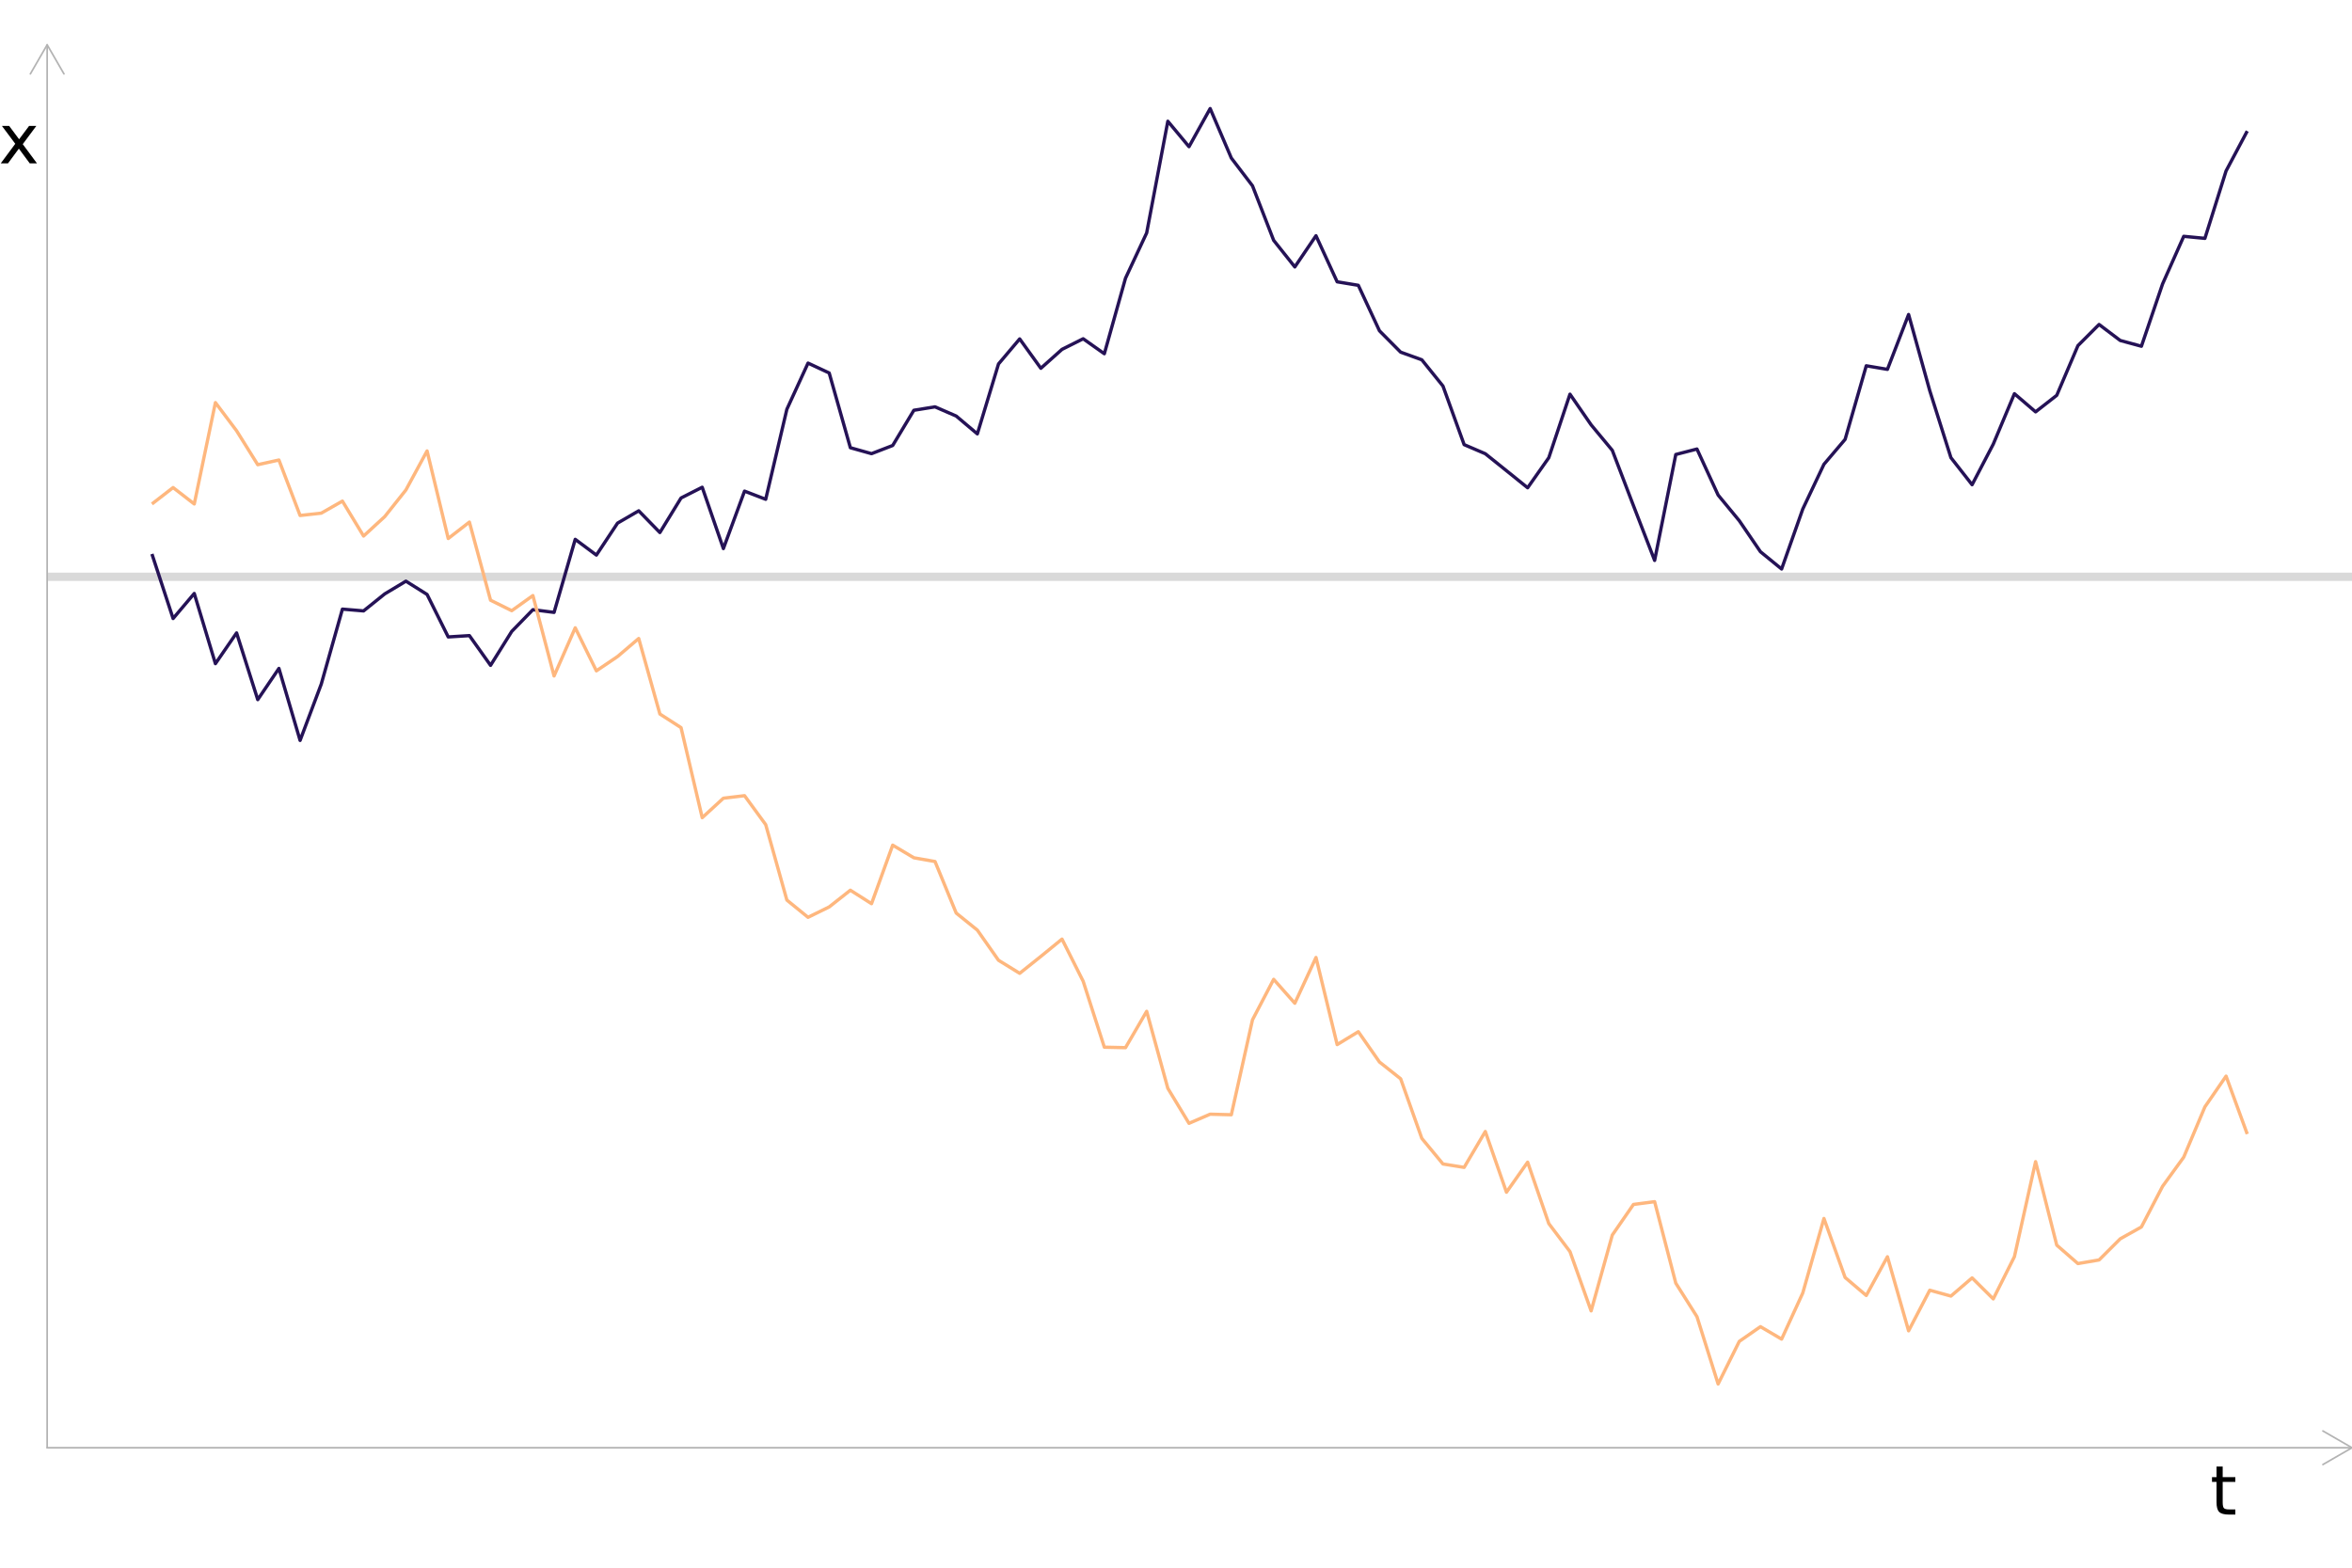
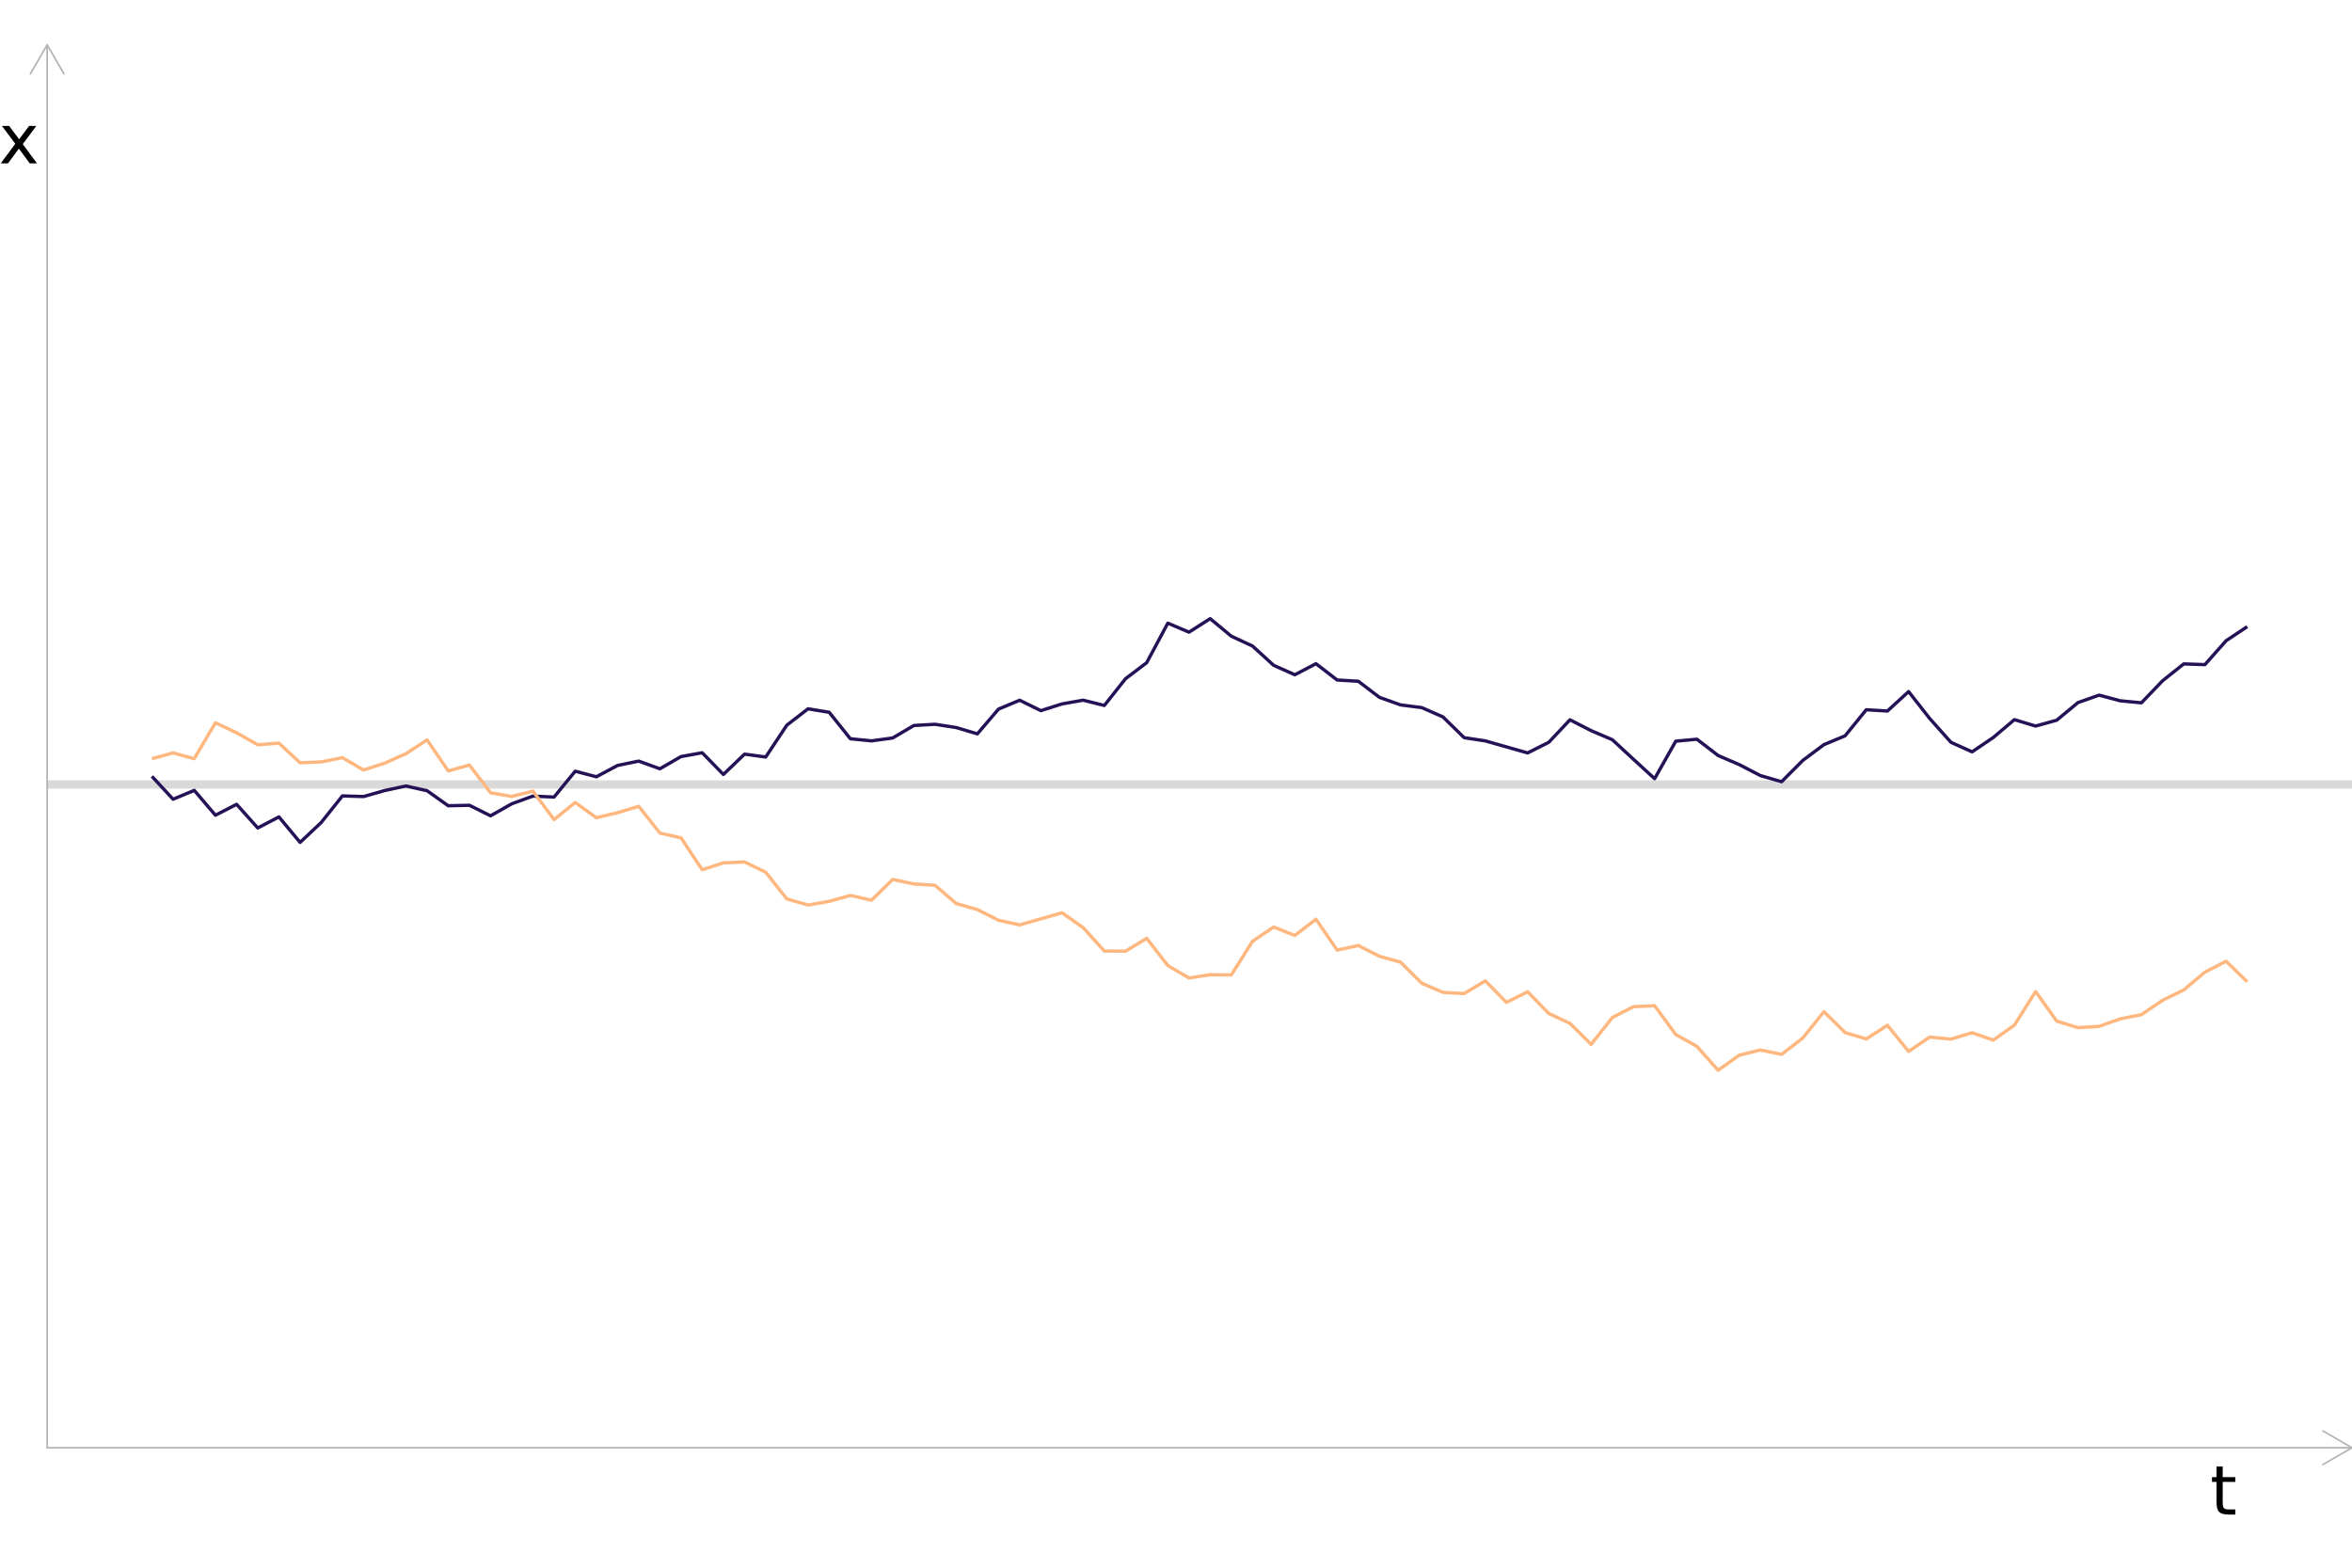
<svg xmlns="http://www.w3.org/2000/svg" xmlns:xlink="http://www.w3.org/1999/xlink" width="756" height="504" viewBox="0 0 756 504">
  <defs>
    <g>
      <g id="glyph-0-0">
        <path d="M 1.094 3.891 L 1.094 -15.516 L 12.094 -15.516 L 12.094 3.891 Z M 2.328 2.672 L 10.875 2.672 L 10.875 -14.281 L 2.328 -14.281 Z M 2.328 2.672 " />
      </g>
      <g id="glyph-0-1">
        <path d="M 4.031 -15.453 L 4.031 -12.031 L 8.094 -12.031 L 8.094 -10.5 L 4.031 -10.5 L 4.031 -3.969 C 4.031 -2.988 4.16 -2.359 4.422 -2.078 C 4.691 -1.797 5.238 -1.656 6.062 -1.656 L 8.094 -1.656 L 8.094 0 L 6.062 0 C 4.539 0 3.488 -0.281 2.906 -0.844 C 2.332 -1.414 2.047 -2.457 2.047 -3.969 L 2.047 -10.5 L 0.594 -10.5 L 0.594 -12.031 L 2.047 -12.031 L 2.047 -15.453 Z M 4.031 -15.453 " />
      </g>
      <g id="glyph-0-2">
        <path d="M 12.078 -12.031 L 7.719 -6.172 L 12.297 0 L 9.969 0 L 6.469 -4.734 L 2.969 0 L 0.641 0 L 5.312 -6.297 L 1.031 -12.031 L 3.359 -12.031 L 6.547 -7.75 L 9.75 -12.031 Z M 12.078 -12.031 " />
      </g>
    </g>
    <clipPath id="clip-0">
-       <path clip-rule="nonzero" d="M 15.16 184 L 756 184 L 756 187 L 15.16 187 Z M 15.16 184 " />
+       <path clip-rule="nonzero" d="M 15.16 250 L 756 250 L 756 254 L 15.16 254 Z M 15.16 250 " />
    </clipPath>
  </defs>
  <rect x="-75.6" y="-50.4" width="907.2" height="604.8" fill="rgb(100%, 100%, 100%)" fill-opacity="1" />
  <g clip-path="url(#clip-0)">
-     <path fill="none" stroke-width="2.667" stroke-linecap="butt" stroke-linejoin="round" stroke="rgb(85.098%, 85.098%, 85.098%)" stroke-opacity="1" stroke-miterlimit="10" d="M 15.16 185.438 L 756 185.438 " />
+     <path fill="none" stroke-width="2.667" stroke-linecap="butt" stroke-linejoin="round" stroke="rgb(85.098%, 85.098%, 85.098%)" stroke-opacity="1" stroke-miterlimit="10" d="M 15.16 252.199 L 756 252.199 " />
  </g>
-   <path fill="none" stroke-width="1.067" stroke-linecap="butt" stroke-linejoin="round" stroke="rgb(14.51%, 7.059%, 33.725%)" stroke-opacity="1" stroke-miterlimit="10" d="M 48.836 178.105 L 55.637 198.848 L 62.441 190.797 L 69.242 213.363 L 76.047 203.477 L 82.848 224.926 L 89.652 214.895 L 96.457 238.039 L 103.258 219.945 L 110.062 195.828 L 116.863 196.402 L 123.668 190.934 L 130.469 186.844 L 137.273 191.109 L 144.074 204.77 L 150.879 204.344 L 157.68 213.902 L 164.484 203 L 171.289 196.008 L 178.09 196.879 L 184.895 173.395 L 191.695 178.453 L 198.5 168.18 L 205.301 164.223 L 212.105 171.207 L 218.906 160.102 L 225.711 156.648 L 232.516 176.363 L 239.316 157.895 L 246.121 160.516 L 252.922 131.574 L 259.727 116.734 L 266.527 119.91 L 273.332 143.938 L 280.133 145.848 L 286.938 143.223 L 293.742 131.898 L 300.543 130.797 L 307.348 133.754 L 314.148 139.488 L 320.953 117.008 L 327.754 108.961 L 334.559 118.402 L 341.359 112.32 L 348.164 108.91 L 354.965 113.723 L 361.77 89.438 L 368.574 74.879 L 375.375 38.98 L 382.18 47.152 L 388.98 34.902 L 395.785 50.812 L 402.586 59.738 L 409.391 77.266 L 416.191 85.816 L 422.996 75.785 L 429.801 90.598 L 436.602 91.727 L 443.406 106.359 L 450.207 113.211 L 457.012 115.672 L 463.812 124.117 L 470.617 142.949 L 477.418 145.867 L 484.223 151.328 L 491.027 156.812 L 497.828 147.148 L 504.633 126.727 L 511.434 136.582 L 518.238 144.777 L 525.039 162.562 L 531.844 180.172 L 538.645 146.117 L 545.449 144.359 L 552.254 159.156 L 559.055 167.406 L 565.859 177.375 L 572.66 182.93 L 579.465 163.645 L 586.266 149.27 L 593.07 141.254 L 599.871 117.598 L 606.676 118.746 L 613.477 101.109 L 620.281 125.605 L 627.086 147.145 L 633.887 155.832 L 640.691 142.793 L 647.492 126.574 L 654.297 132.406 L 661.098 127.094 L 667.902 111.129 L 674.703 104.32 L 681.508 109.465 L 688.312 111.312 L 695.113 91.285 L 701.918 75.977 L 708.719 76.633 L 715.523 54.953 L 722.324 42.148 " />
-   <path fill="none" stroke-width="1.067" stroke-linecap="butt" stroke-linejoin="round" stroke="rgb(99.608%, 71.765%, 49.412%)" stroke-opacity="1" stroke-miterlimit="10" d="M 48.836 162.023 L 55.637 156.754 L 62.441 162.023 L 69.242 129.434 L 76.047 138.496 L 82.848 149.398 L 89.652 147.891 L 96.457 165.723 L 103.258 164.977 L 110.062 161.102 L 116.863 172.332 L 123.668 166.082 L 130.469 157.523 L 137.273 144.973 L 144.074 173.129 L 150.879 167.848 L 157.68 192.969 L 164.484 196.332 L 171.289 191.469 L 178.09 217.316 L 184.895 201.836 L 191.695 215.672 L 198.5 211.07 L 205.301 205.27 L 212.105 229.547 L 218.906 233.926 L 225.711 262.875 L 232.516 256.621 L 239.316 255.805 L 246.121 265.117 L 252.922 289.367 L 259.727 294.906 L 266.527 291.57 L 273.332 286.199 L 280.133 290.527 L 286.938 271.707 L 293.742 275.77 L 300.543 276.973 L 307.348 293.539 L 314.148 299.027 L 320.953 308.723 L 327.754 312.914 L 334.559 307.477 L 341.359 301.918 L 348.164 315.473 L 354.965 336.664 L 361.77 336.816 L 368.574 325.137 L 375.375 349.895 L 382.18 361.141 L 388.98 358.203 L 395.785 358.383 L 402.586 327.867 L 409.391 314.852 L 416.191 322.535 L 422.996 307.824 L 429.801 335.832 L 436.602 331.688 L 443.406 341.43 L 450.207 346.82 L 457.012 365.977 L 463.812 374.211 L 470.617 375.305 L 477.418 363.766 L 484.223 383.289 L 491.027 373.633 L 497.828 393.367 L 504.633 402.379 L 511.434 421.441 L 518.238 397.066 L 525.039 387.223 L 531.844 386.332 L 538.645 412.523 L 545.449 423.297 L 552.254 444.938 L 559.055 431.246 L 565.859 426.516 L 572.66 430.516 L 579.465 415.68 L 586.266 391.734 L 593.07 410.703 L 599.871 416.484 L 606.676 404.043 L 613.477 427.848 L 620.281 414.793 L 627.086 416.68 L 633.887 410.836 L 640.691 417.59 L 647.492 404.012 L 654.297 373.465 L 661.098 400.309 L 667.902 406.23 L 674.703 405.066 L 681.508 398.27 L 688.312 394.461 L 695.113 381.395 L 701.918 372.016 L 708.719 355.848 L 715.523 345.973 L 722.324 364.574 " />
+   <path fill="none" stroke-width="1.067" stroke-linecap="butt" stroke-linejoin="round" stroke="rgb(14.51%, 7.059%, 33.725%)" stroke-opacity="1" stroke-miterlimit="10" d="M 48.836 249.602 L 55.637 256.945 L 62.441 254.098 L 69.242 262.086 L 76.047 258.586 L 82.848 266.184 L 89.652 262.629 L 96.457 270.824 L 103.258 264.418 L 110.062 255.879 L 116.863 256.082 L 123.668 254.145 L 130.469 252.695 L 137.273 254.207 L 144.074 259.043 L 150.879 258.895 L 157.68 262.277 L 164.484 258.418 L 171.289 255.941 L 178.09 256.25 L 184.895 247.934 L 191.695 249.727 L 198.5 246.09 L 205.301 244.688 L 212.105 247.16 L 218.906 243.23 L 225.711 242.004 L 232.516 248.984 L 239.316 242.445 L 246.121 243.375 L 252.922 233.129 L 259.727 227.875 L 266.527 229 L 273.332 237.504 L 280.133 238.18 L 286.938 237.254 L 293.742 233.242 L 300.543 232.852 L 307.348 233.898 L 314.148 235.93 L 320.953 227.969 L 327.754 225.121 L 334.559 228.465 L 341.359 226.309 L 348.164 225.102 L 354.965 226.805 L 361.77 218.207 L 368.574 213.055 L 375.375 200.344 L 382.18 203.234 L 388.98 198.898 L 395.785 204.531 L 402.586 207.691 L 409.391 213.898 L 416.191 216.926 L 422.996 213.375 L 429.801 218.617 L 436.602 219.02 L 443.406 224.199 L 450.207 226.625 L 457.012 227.496 L 463.812 230.488 L 470.617 237.156 L 477.418 238.188 L 484.223 240.121 L 491.027 242.062 L 497.828 238.641 L 504.633 231.41 L 511.434 234.902 L 518.238 237.801 L 525.039 244.102 L 531.844 250.336 L 538.645 238.277 L 545.449 237.656 L 552.254 242.895 L 559.055 245.816 L 565.859 249.344 L 572.66 251.312 L 579.465 244.48 L 586.266 239.395 L 593.07 236.555 L 599.871 228.18 L 606.676 228.586 L 613.477 222.34 L 620.281 231.016 L 627.086 238.641 L 633.887 241.715 L 640.691 237.102 L 647.492 231.359 L 654.297 233.422 L 661.098 231.539 L 667.902 225.891 L 674.703 223.477 L 681.508 225.301 L 688.312 225.953 L 695.113 218.863 L 701.918 213.441 L 708.719 213.672 L 715.523 206 L 722.324 201.465 " />
+   <path fill="none" stroke-width="1.067" stroke-linecap="butt" stroke-linejoin="round" stroke="rgb(99.608%, 71.765%, 49.412%)" stroke-opacity="1" stroke-miterlimit="10" d="M 48.836 243.91 L 55.637 242.043 L 62.441 243.91 L 69.242 232.371 L 76.047 235.578 L 82.848 239.438 L 89.652 238.906 L 96.457 245.219 L 103.258 244.953 L 110.062 243.582 L 116.863 247.559 L 123.668 245.348 L 130.469 242.316 L 137.273 237.871 L 144.074 247.84 L 150.879 245.969 L 157.68 254.867 L 164.484 256.055 L 171.289 254.336 L 178.09 263.488 L 184.895 258.004 L 191.695 262.902 L 198.5 261.273 L 205.301 259.223 L 212.105 267.816 L 218.906 269.367 L 225.711 279.617 L 232.516 277.402 L 239.316 277.113 L 246.121 280.414 L 252.922 289 L 259.727 290.961 L 266.527 289.777 L 273.332 287.875 L 280.133 289.41 L 286.938 282.746 L 293.742 284.184 L 300.543 284.609 L 307.348 290.477 L 314.148 292.418 L 320.953 295.852 L 327.754 297.336 L 334.559 295.41 L 341.359 293.441 L 348.164 298.242 L 354.965 305.746 L 361.77 305.801 L 368.574 301.664 L 375.375 310.43 L 382.18 314.41 L 388.98 313.371 L 395.785 313.434 L 402.586 302.629 L 409.391 298.023 L 416.191 300.742 L 422.996 295.531 L 429.801 305.449 L 436.602 303.984 L 443.406 307.434 L 450.207 309.34 L 457.012 316.125 L 463.812 319.039 L 470.617 319.426 L 477.418 315.34 L 484.223 322.254 L 491.027 318.836 L 497.828 325.82 L 504.633 329.012 L 511.434 335.762 L 518.238 327.133 L 525.039 323.648 L 531.844 323.332 L 538.645 332.605 L 545.449 336.418 L 552.254 344.082 L 559.055 339.234 L 565.859 337.559 L 572.66 338.977 L 579.465 333.723 L 586.266 325.242 L 593.07 331.961 L 599.871 334.008 L 606.676 329.602 L 613.477 338.031 L 620.281 333.406 L 627.086 334.078 L 633.887 332.008 L 640.691 334.398 L 647.492 329.59 L 654.297 318.773 L 661.098 328.281 L 667.902 330.375 L 674.703 329.965 L 681.508 327.559 L 688.312 326.211 L 695.113 321.582 L 701.918 318.262 L 708.719 312.539 L 715.523 309.039 L 722.324 315.625 " />
  <path fill="none" stroke-width="0.533" stroke-linecap="round" stroke-linejoin="round" stroke="rgb(70.196%, 70.196%, 70.196%)" stroke-opacity="1" stroke-miterlimit="10" d="M 15.16 465.441 L 15.16 14.398 " />
  <path fill="none" stroke-width="0.533" stroke-linecap="round" stroke-linejoin="round" stroke="rgb(70.196%, 70.196%, 70.196%)" stroke-opacity="1" stroke-miterlimit="10" d="M 20.559 23.754 L 15.16 14.398 L 9.762 23.754 " />
  <path fill="none" stroke-width="0.533" stroke-linecap="round" stroke-linejoin="round" stroke="rgb(70.196%, 70.196%, 70.196%)" stroke-opacity="1" stroke-miterlimit="10" d="M 15.16 465.441 L 756 465.441 " />
  <path fill="none" stroke-width="0.533" stroke-linecap="round" stroke-linejoin="round" stroke="rgb(70.196%, 70.196%, 70.196%)" stroke-opacity="1" stroke-miterlimit="10" d="M 746.648 470.84 L 756 465.441 L 746.648 460.039 " />
  <g fill="rgb(0%, 0%, 0%)" fill-opacity="1">
    <use xlink:href="#glyph-0-1" x="710.406" y="486.925" />
  </g>
  <g fill="rgb(0%, 0%, 0%)" fill-opacity="1">
    <use xlink:href="#glyph-0-2" x="-0.406" y="52.522" />
  </g>
</svg>
